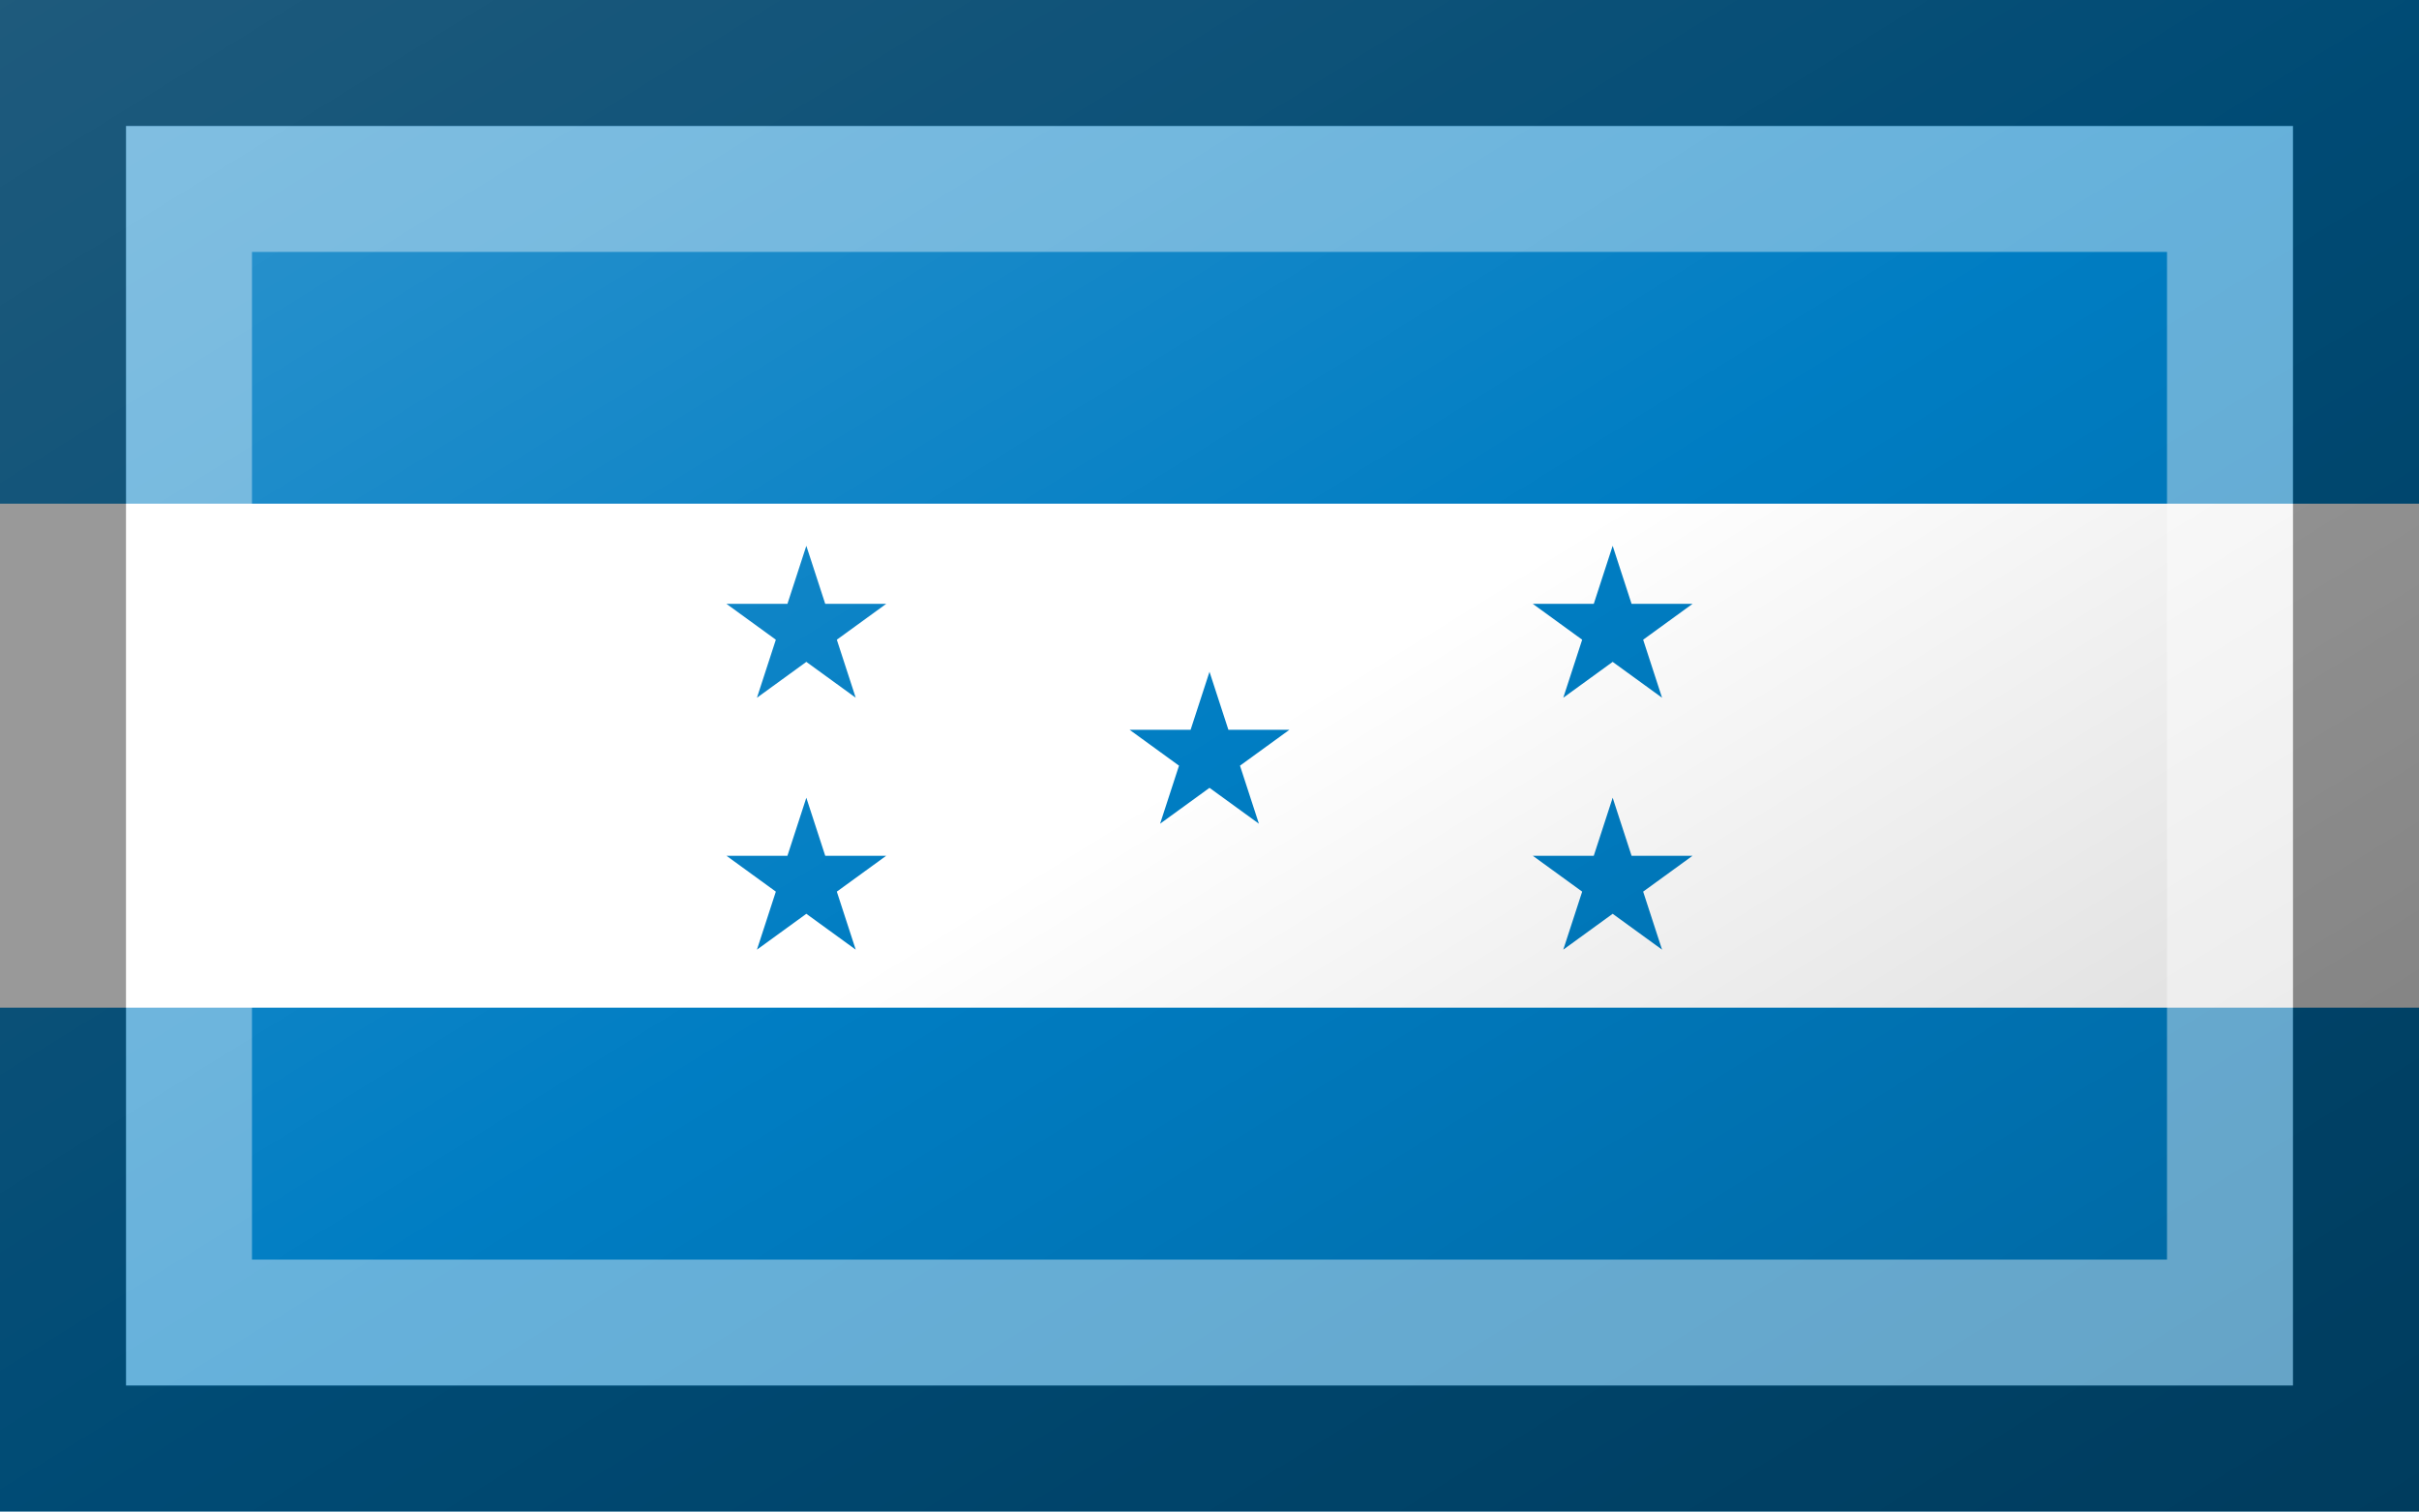
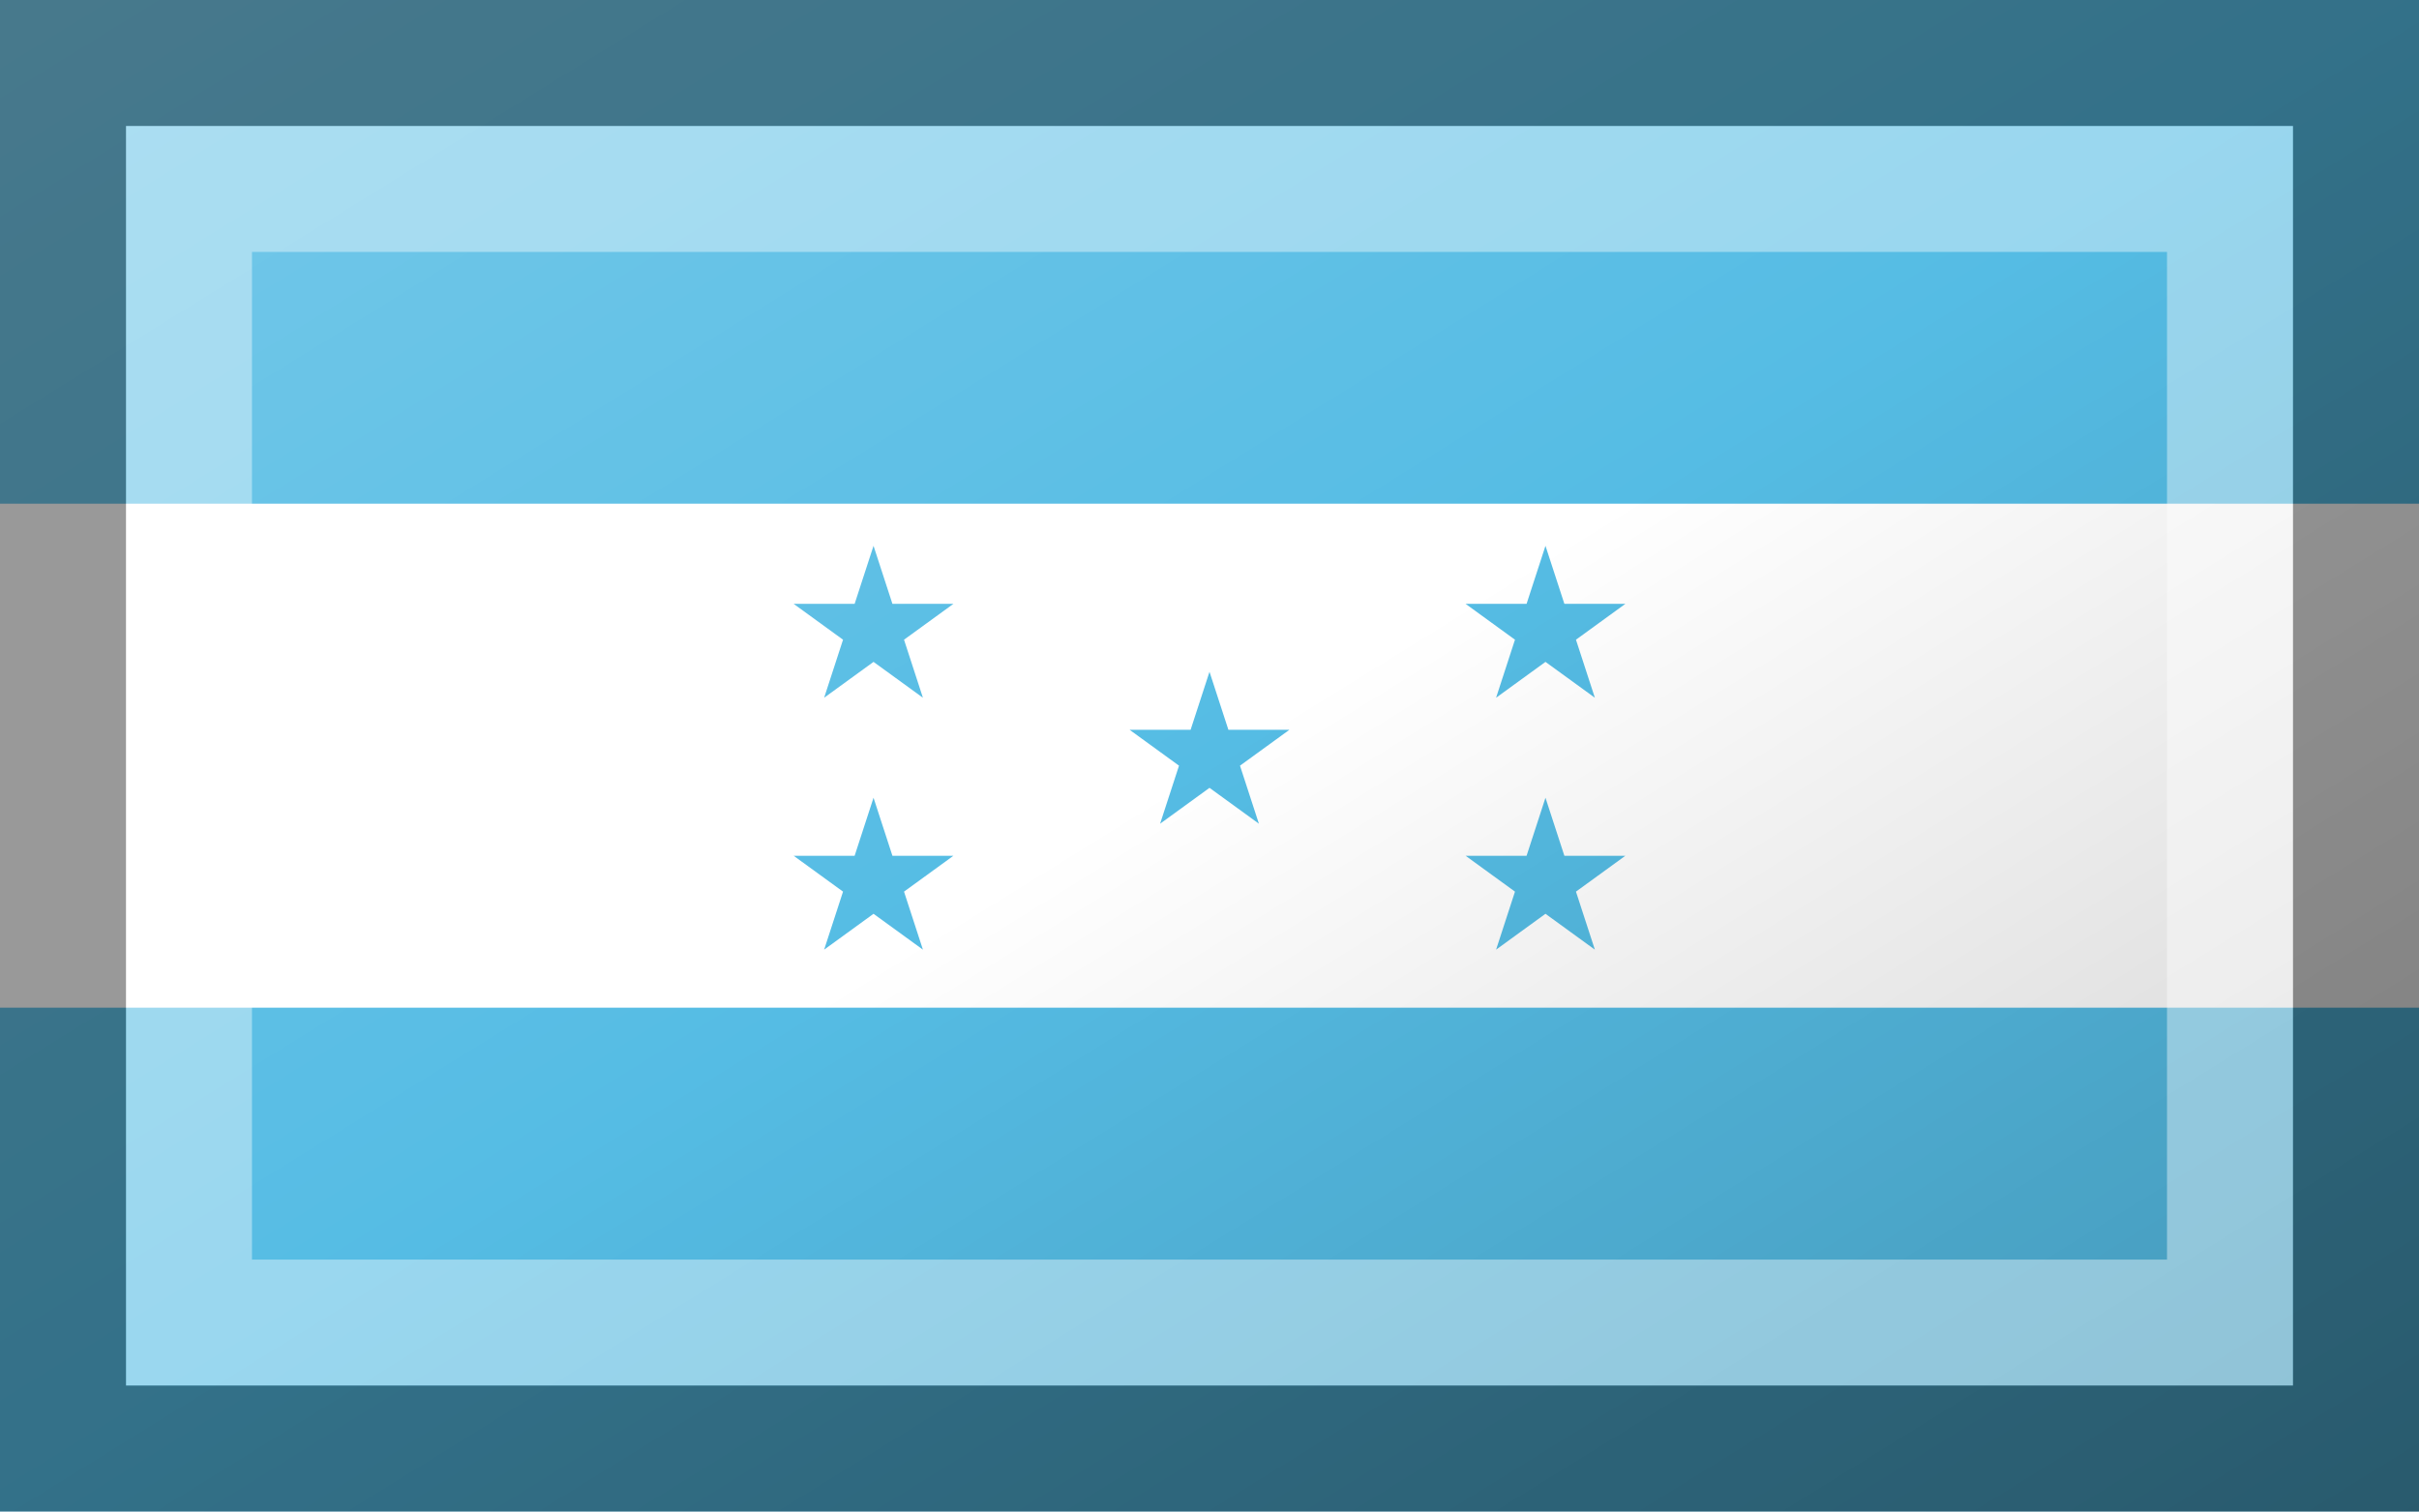
<svg xmlns="http://www.w3.org/2000/svg" xmlns:xlink="http://www.w3.org/1999/xlink" version="1.1" width="576" height="360" viewBox="0 0 576 360">
  <style>
- .blue{fill:rgb(0,125,195);}
+ .blue{fill:rgb(85,188,228);}
.white{fill:rgb(255,255,255);}
</style>
  <defs>
    <path id="star" d="M 0.0 -1.0 L 0.225 -0.309 L 0.951 -0.309 L 0.363 0.118 L 0.588 0.809 L 0.0 0.382 L -0.588 0.809 L -0.363 0.118 L -0.951 -0.309 L -0.225 -0.309 Z" />
    <linearGradient id="glaze" x1="0%" y1="0%" x2="100%" y2="100%">
      <stop offset="0%" stop-color="rgb(255,255,255)" stop-opacity="0.2" />
      <stop offset="49.999%" stop-color="rgb(255,255,255)" stop-opacity="0.0" />
      <stop offset="50.001%" stop-color="rgb(0,0,0)" stop-opacity="0.0" />
      <stop offset="100%" stop-color="rgb(0,0,0)" stop-opacity="0.2" />
    </linearGradient>
  </defs>
  <g>
    <g>
      <rect x="0" y="0" width="576" height="120" class="blue" />
      <rect x="0" y="120" width="576" height="120" class="white" />
      <rect x="0" y="240" width="576" height="120" class="blue" />
    </g>
-     <use xlink:href="#star" transform="translate(192 150) scale(20 20) rotate(0)" class="blue" />
-     <use xlink:href="#star" transform="translate(384 150) scale(20 20) rotate(0)" class="blue" />
+     <use xlink:href="#star" transform="translate(208 150) scale(20 20) rotate(0)" class="blue" />
+     <use xlink:href="#star" transform="translate(368 150) scale(20 20) rotate(0)" class="blue" />
    <use xlink:href="#star" transform="translate(288 180) scale(20 20) rotate(0)" class="blue" />
-     <use xlink:href="#star" transform="translate(192 210) scale(20 20) rotate(0)" class="blue" />
-     <use xlink:href="#star" transform="translate(384 210) scale(20 20) rotate(0)" class="blue" />
+     <use xlink:href="#star" transform="translate(208 210) scale(20 20) rotate(0)" class="blue" />
+     <use xlink:href="#star" transform="translate(368 210) scale(20 20) rotate(0)" class="blue" />
  </g>
  <g>
    <rect x="0" y="0" width="576" height="360" fill="url(#glaze)" />
    <path d="M 30 30 L 546 30 L 546 330 L 30 330 Z M 60 60 L 60 300 L 516 300 L 516 60 Z" fill="rgb(255,255,255)" opacity="0.4" />
    <path d="M 0 0 L 576 0 L 576 360 L 0 360 Z M 30 30 L 30 330 L 546 330 L 546 30 Z" fill="rgb(0,0,0)" opacity="0.4" />
  </g>
</svg>
